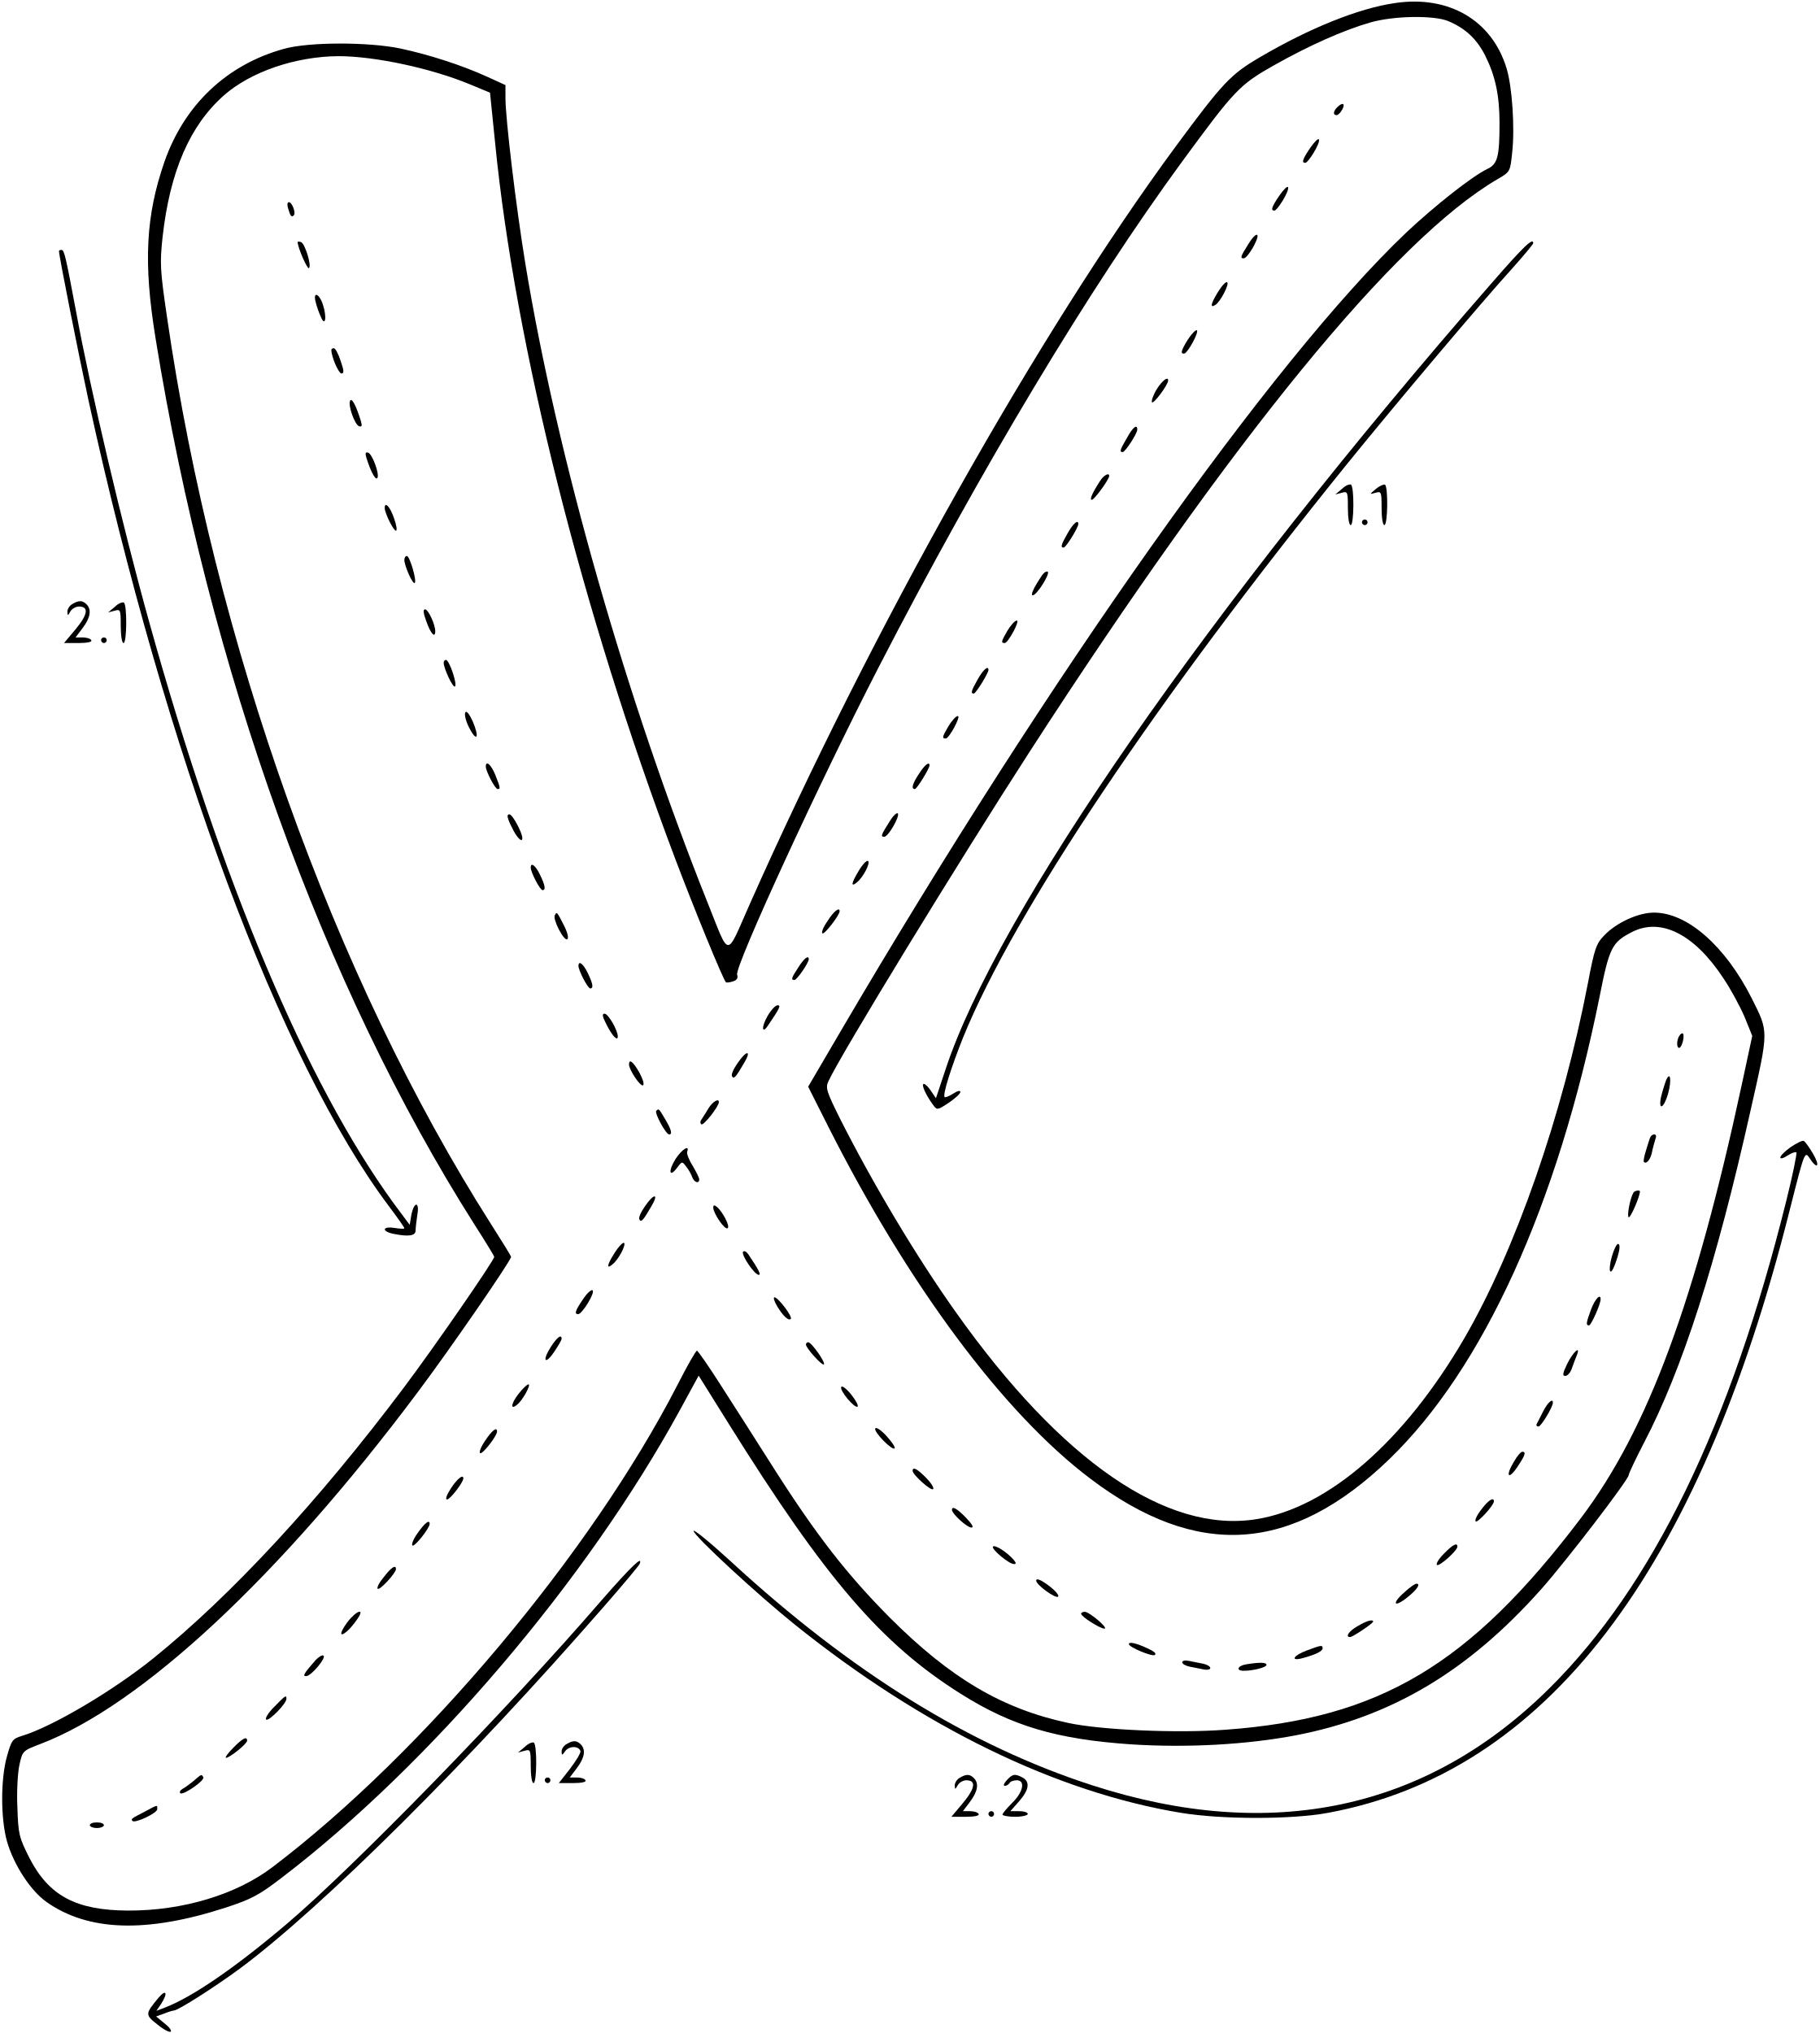
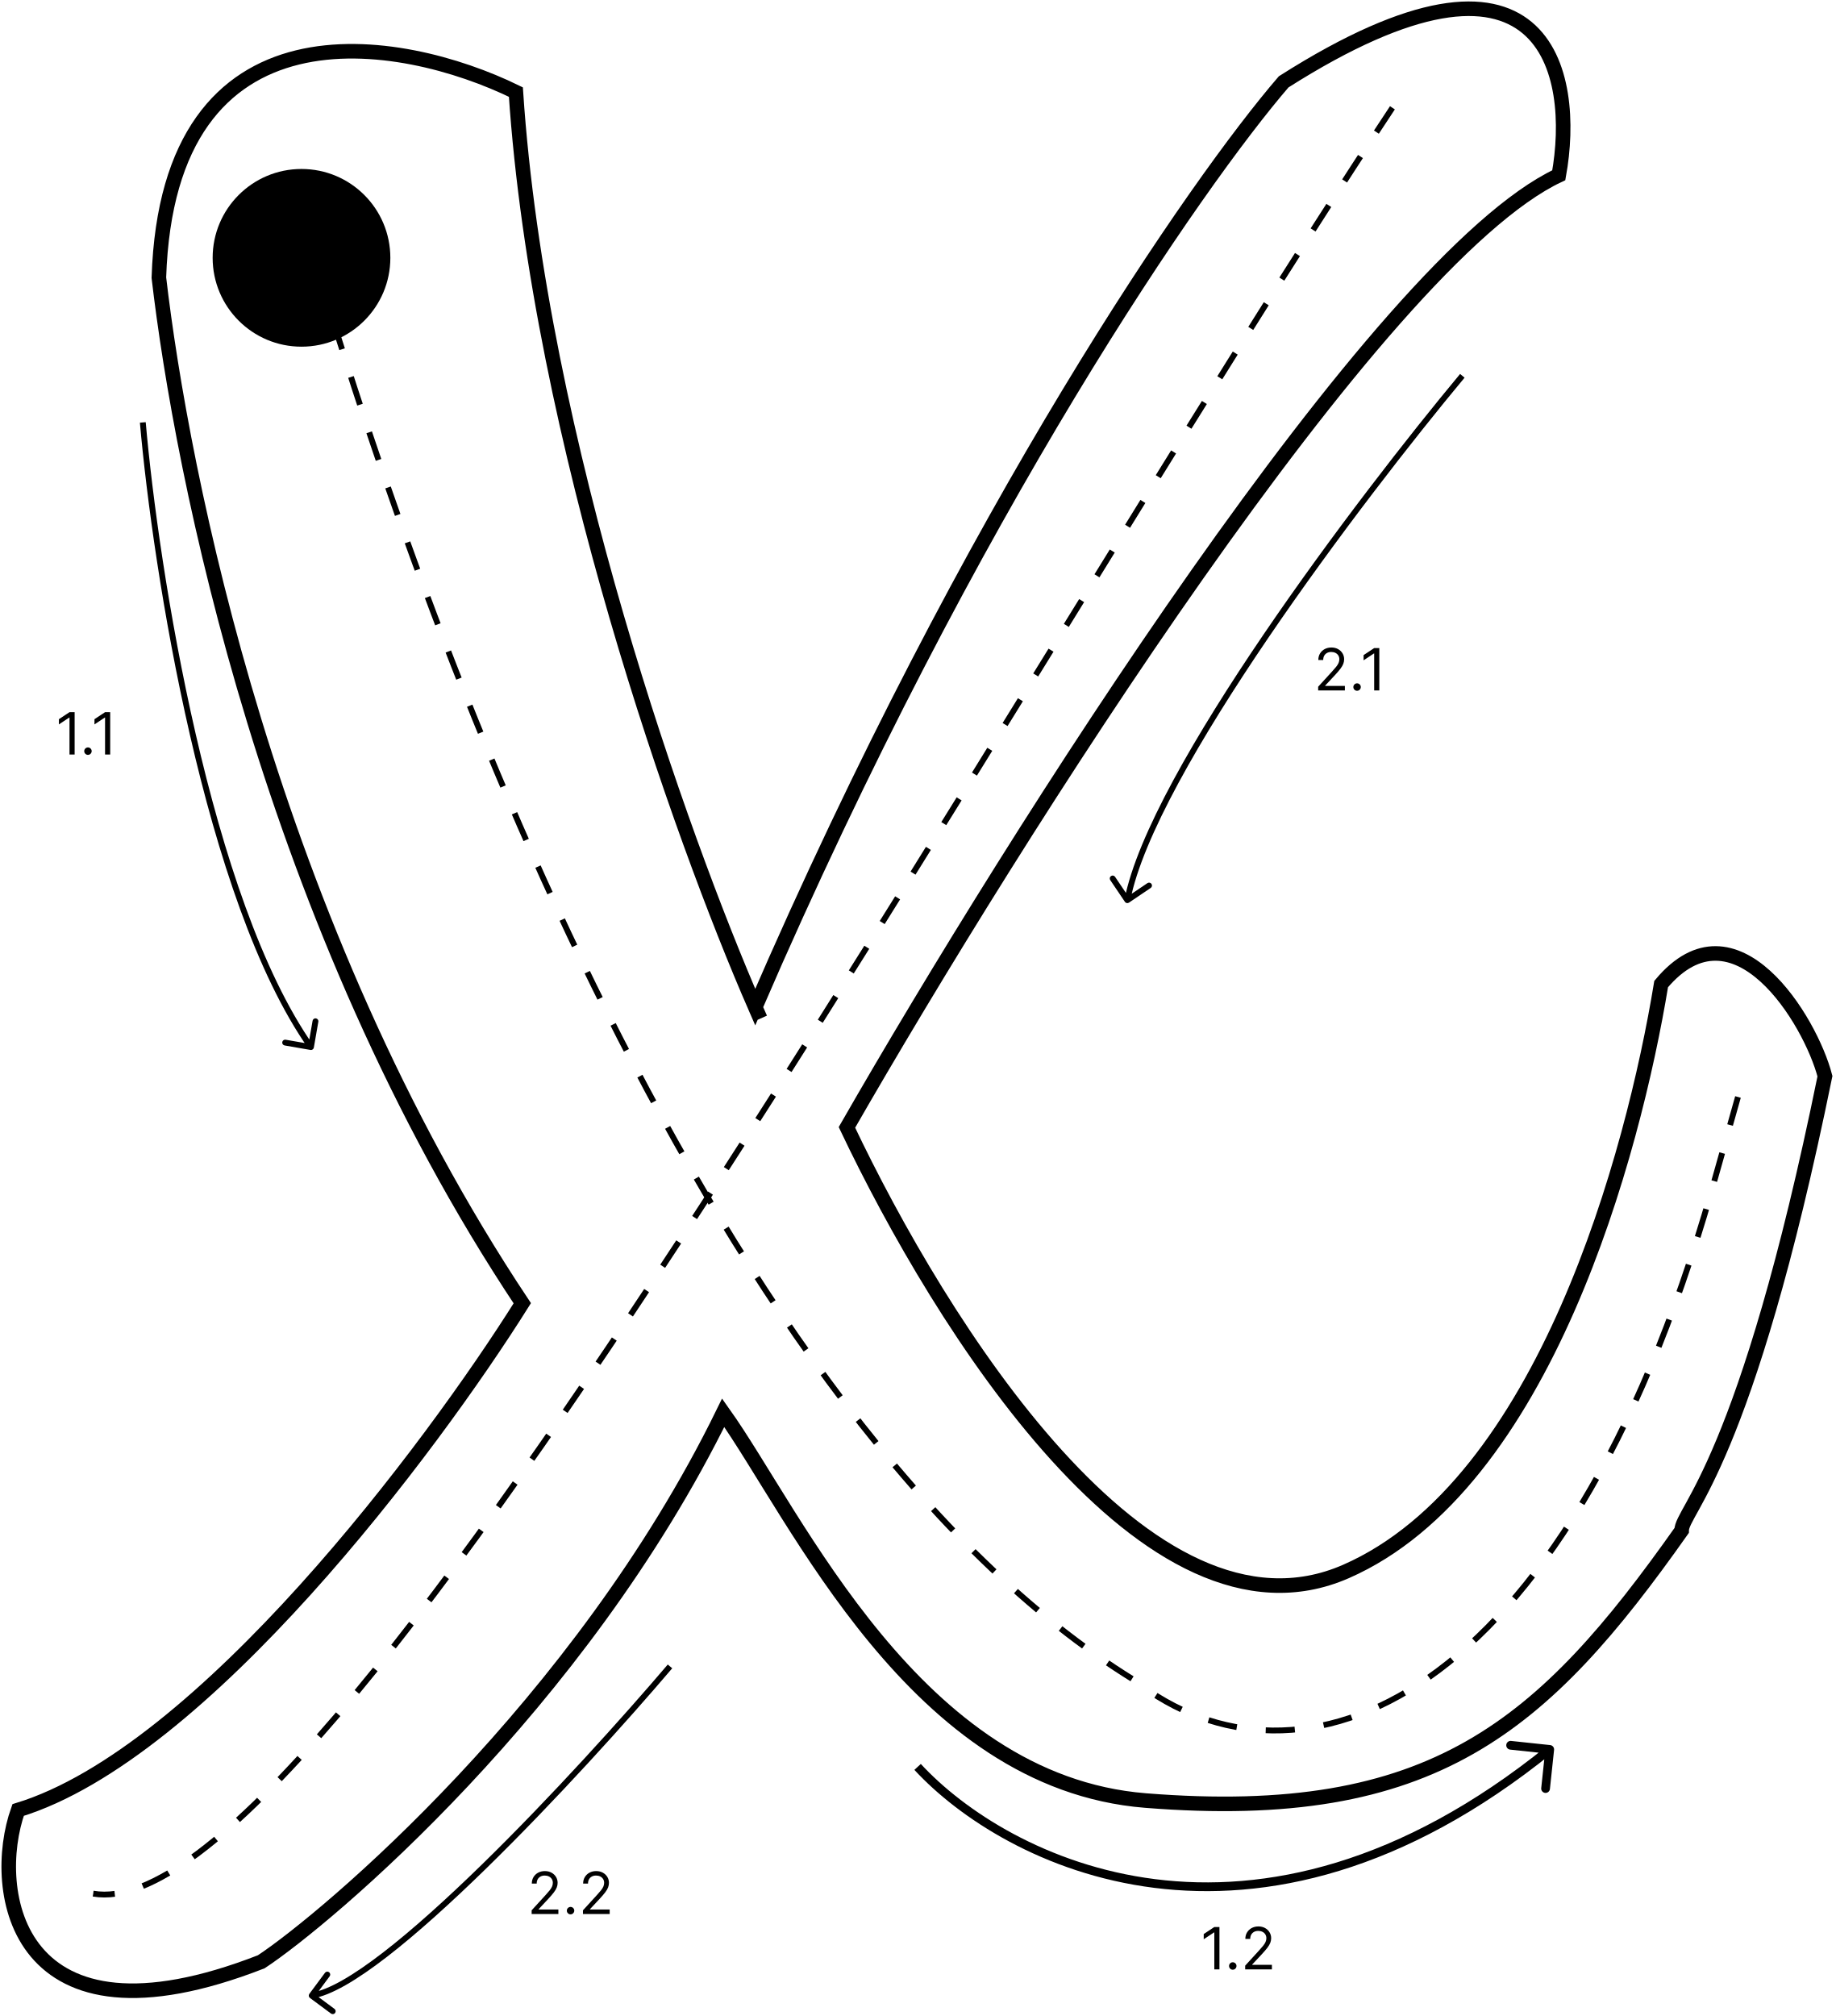
- <svg xmlns="http://www.w3.org/2000/svg" version="1.0" width="648pt" height="724pt" viewBox="0 0 648 724" preserveAspectRatio="xMidYMid meet">
-   <g transform="translate(0,724) scale(0.1,-0.1)" fill="#000000" stroke="none">
-     <path d="M4967 7229 c-130 -19 -303 -89 -479 -192 -106 -62 -133 -91 -300 -317 -490 -665 -1082 -1718 -1519 -2702 -85 -192 -69 -193 -149 7 -290 725 -536 1587 -649 2275 -33 201 -71 517 -71 591 l0 46 -68 31 c-86 39 -202 77 -305 99 -113 24 -328 24 -416 -1 -203 -56 -354 -199 -425 -401 -67 -193 -76 -360 -32 -630 190 -1177 597 -2308 1137 -3158 38 -59 69 -110 69 -113 0 -12 -213 -321 -323 -467 -301 -401 -613 -738 -889 -961 -143 -116 -363 -246 -470 -278 -33 -10 -37 -15 -53 -72 -23 -81 -23 -222 0 -304 24 -83 83 -174 140 -215 149 -105 355 -112 637 -21 92 30 119 44 200 106 528 403 1088 1060 1419 1666 l67 123 108 -173 c344 -551 543 -783 827 -961 181 -114 341 -161 604 -179 202 -13 413 -1 587 32 342 66 614 228 874 520 89 100 312 391 312 407 0 5 24 56 54 114 137 262 258 638 381 1189 64 284 64 273 3 395 -94 186 -229 305 -348 305 -56 0 -134 -36 -177 -81 -29 -30 -35 -48 -58 -169 -91 -473 -259 -954 -441 -1267 -214 -367 -484 -602 -739 -643 -319 -52 -694 206 -1069 734 -141 198 -297 459 -416 695 -46 93 -51 107 -40 130 41 91 464 783 718 1176 723 1118 1300 1824 1665 2037 45 26 45 27 52 94 10 89 0 236 -20 301 -52 171 -206 261 -398 232z m190 -64 c62 -26 102 -64 132 -123 36 -72 51 -142 51 -240 0 -121 -7 -147 -44 -164 -54 -26 -187 -131 -289 -227 -476 -453 -1270 -1575 -2016 -2848 l-113 -193 71 -141 c287 -568 625 -1022 934 -1255 381 -288 717 -266 1065 70 334 323 598 902 748 1645 35 177 44 195 116 232 102 52 221 -7 324 -163 26 -38 60 -101 76 -138 l28 -69 -35 -163 c-168 -783 -337 -1239 -575 -1554 -396 -523 -716 -714 -1266 -754 -171 -13 -442 -1 -559 24 -235 50 -420 159 -636 375 -151 152 -260 291 -414 533 -57 90 -140 220 -185 290 -45 71 -85 128 -88 128 -4 0 -36 -56 -71 -125 -307 -596 -903 -1306 -1439 -1713 -129 -99 -322 -157 -517 -156 -185 1 -281 53 -350 187 -37 73 -40 85 -43 179 -3 56 1 124 7 152 11 51 12 51 74 75 359 136 853 596 1343 1251 118 157 334 471 334 484 0 3 -32 55 -71 116 -559 878 -986 2071 -1154 3229 -25 170 -26 193 -16 287 26 233 97 397 218 504 95 84 255 139 408 140 129 0 331 -43 470 -101 l70 -29 18 -177 c71 -722 310 -1673 641 -2550 68 -180 171 -431 181 -441 2 -2 13 -1 25 3 14 4 19 12 15 24 -9 29 293 685 502 1091 367 712 752 1353 1083 1805 187 255 204 273 326 342 124 70 249 126 344 153 83 24 226 26 277 5z" />
-     <path d="M4762 6858 c-14 -14 -16 -28 -2 -28 5 0 14 9 20 20 12 22 1 27 -18 8z" />
-     <path d="M4667 6715 c-28 -41 -33 -55 -19 -55 11 0 54 70 49 83 -2 6 -15 -7 -30 -28z" />
-     <path d="M4557 6545 c-28 -41 -33 -55 -19 -55 11 0 54 70 49 83 -2 6 -15 -7 -30 -28z" />
-     <path d="M1026 6498 c8 -28 12 -33 20 -25 9 8 -6 47 -17 47 -6 0 -7 -10 -3 -22z" />
-     <path d="M4447 6373 c-29 -46 -32 -53 -18 -53 14 0 53 68 49 82 -3 7 -17 -6 -31 -29z" />
-     <path d="M1060 6378 c0 -19 34 -97 40 -93 11 7 -14 88 -28 93 -7 2 -12 2 -12 0z" />
-     <path d="M4336 6198 c-25 -41 -27 -56 -8 -44 18 11 51 75 42 81 -5 3 -20 -14 -34 -37z" />
-     <path d="M1124 6165 c3 -13 11 -37 18 -52 16 -40 23 -4 8 42 -13 40 -36 49 -26 10z" />
-     <path d="M4229 6029 c-24 -39 -26 -50 -11 -48 12 3 53 77 44 83 -4 2 -19 -13 -33 -35z" />
-     <path d="M1180 5994 c0 -25 26 -84 36 -84 10 0 9 10 -3 45 -8 25 -19 45 -24 45 -5 0 -9 -3 -9 -6z" />
-     <path d="M4120 5855 c-12 -19 -20 -41 -18 -47 4 -11 58 62 58 77 0 16 -21 0 -40 -30z" />
-     <path d="M1247 5813 c-9 -14 16 -86 32 -91 10 -3 11 2 6 19 -17 55 -32 83 -38 72z" />
-     <path d="M4013 5680 c-25 -42 -27 -50 -15 -50 9 0 52 66 52 80 0 21 -16 9 -37 -30z" />
-     <path d="M1305 5609 c16 -51 33 -81 39 -71 8 14 -18 85 -33 90 -10 3 -11 -2 -6 -19z" />
-     <path d="M3918 5528 c-28 -43 -39 -68 -30 -68 9 0 62 73 62 85 0 13 -19 3 -32 -17z" />
-     <path d="M1370 5431 c0 -18 31 -81 40 -81 5 0 2 20 -7 45 -13 39 -33 61 -33 36z" />
-     <path d="M3802 5341 c-24 -42 -26 -51 -14 -51 8 0 52 71 52 84 0 18 -19 1 -38 -33z" />
-     <path d="M1440 5246 c0 -21 30 -89 37 -82 8 8 -18 96 -28 96 -5 0 -9 -6 -9 -14z" />
-     <path d="M3708 5187 c-28 -42 -39 -67 -30 -67 14 0 63 78 53 84 -5 3 -15 -4 -23 -17z" />
-     <path d="M1519 5025 c15 -42 31 -59 31 -33 0 24 -25 78 -36 78 -8 0 -7 -13 5 -45z" />
-     <path d="M3587 4993 c-22 -38 -23 -43 -9 -43 12 0 55 80 43 80 -7 0 -22 -17 -34 -37z" />
-     <path d="M1580 4880 c0 -21 33 -90 40 -85 10 6 -20 95 -32 95 -4 0 -8 -4 -8 -10z" />
-     <path d="M3482 4821 c-24 -42 -26 -51 -14 -51 7 0 52 73 52 84 0 18 -19 1 -38 -33z" />
-     <path d="M1657 4703 c-4 -7 2 -32 14 -55 28 -54 37 -34 12 24 -12 26 -22 38 -26 31z" />
-     <path d="M3377 4653 c-22 -38 -23 -43 -9 -43 12 0 55 80 43 80 -7 0 -22 -17 -34 -37z" />
-     <path d="M1730 4510 c0 -16 33 -80 42 -80 11 0 10 4 -8 50 -15 37 -34 54 -34 30z" />
-     <path d="M3273 4485 c-24 -36 -29 -55 -15 -55 7 0 52 73 52 84 0 16 -17 2 -37 -29z" />
-     <path d="M3167 4313 c-29 -46 -32 -53 -18 -53 14 0 53 68 49 82 -3 7 -17 -6 -31 -29z" />
-     <path d="M1822 4295 c18 -38 38 -58 38 -40 0 20 -35 85 -46 85 -10 0 -9 -11 8 -45z" />
-     <path d="M3057 4137 c-26 -43 -28 -58 -5 -39 22 18 49 70 39 76 -5 3 -20 -13 -34 -37z" />
-     <path d="M1890 4150 c0 -16 33 -80 42 -80 12 0 10 16 -9 55 -16 33 -33 46 -33 25z" />
-     <path d="M2947 3960 c-15 -21 -23 -41 -18 -44 7 -5 61 65 61 79 0 16 -21 0 -43 -35z" />
-     <path d="M1976 3981 c-9 -14 32 -93 44 -86 6 4 1 24 -11 48 -26 51 -26 51 -33 38z" />
-     <path d="M2843 3795 c-25 -38 -27 -45 -14 -45 9 0 51 61 51 74 0 16 -17 3 -37 -29z" />
-     <path d="M2060 3800 c0 -16 33 -80 42 -80 12 0 10 16 -9 55 -16 33 -33 46 -33 25z" />
-     <path d="M2733 3621 c-22 -38 -20 -66 2 -33 42 62 47 72 34 72 -8 0 -24 -18 -36 -39z" />
-     <path d="M2160 3591 c20 -40 40 -61 40 -42 0 22 -34 81 -47 81 -10 0 -8 -10 7 -39z" />
-     <path d="M5975 3539 c-6 -19 0 -38 9 -28 10 12 16 49 7 49 -5 0 -13 -9 -16 -21z" />
-     <path d="M2626 3453 c-14 -20 -23 -40 -19 -46 6 -11 13 -4 42 46 29 48 10 49 -23 0z" />
-     <path d="M2240 3449 c0 -19 41 -80 50 -74 5 3 -1 23 -13 45 -22 39 -37 51 -37 29z" />
-     <path d="M5932 3390 c-5 -14 -13 -40 -17 -57 -10 -50 10 -40 25 11 14 50 8 86 -8 46z" />
-     <path d="M2523 3293 c-9 -16 -21 -33 -25 -40 -5 -6 -5 -14 0 -17 8 -5 62 64 62 79 0 15 -22 2 -37 -22z" />
-     <path d="M2337 3284 c-7 -7 34 -84 46 -84 12 0 8 17 -14 54 -23 39 -23 39 -32 30z" />
-     <path d="M5876 3188 c-3 -7 -9 -28 -15 -47 -6 -19 -9 -36 -7 -39 9 -9 24 9 29 35 3 16 9 36 12 46 4 10 3 17 -4 17 -7 0 -13 -6 -15 -12z" />
-     <path d="M2406 3113 c-27 -43 -23 -69 5 -32 18 24 18 24 33 4 9 -11 18 -28 21 -37 7 -19 25 -25 25 -8 0 6 -11 27 -23 48 -13 20 -22 43 -20 50 10 27 -18 10 -41 -25z" />
-     <path d="M5817 2993 c-12 -20 -24 -83 -17 -88 6 -4 40 74 40 92 0 6 -19 3 -23 -4z" />
-     <path d="M2296 2943 c-14 -20 -23 -40 -19 -46 6 -11 13 -4 42 46 29 48 10 49 -23 0z" />
-     <path d="M2540 2940 c0 -21 41 -81 51 -74 10 6 -17 58 -38 76 -9 7 -13 7 -13 -2z" />
-     <path d="M2188 2777 c-27 -42 -29 -59 -6 -39 21 17 49 70 40 76 -4 2 -20 -14 -34 -37z" />
-     <path d="M5740 2765 c-14 -50 -7 -74 10 -31 18 47 22 76 12 76 -5 0 -15 -20 -22 -45z" />
-     <path d="M2646 2782 c-7 -11 41 -82 56 -82 9 0 0 18 -37 73 -7 10 -15 14 -19 9z" />
-     <path d="M2076 2613 c-27 -40 -32 -53 -17 -53 14 0 62 78 51 85 -5 3 -20 -11 -34 -32z" />
-     <path d="M2767 2589 c21 -35 41 -54 49 -46 8 7 -45 77 -58 77 -5 0 -1 -14 9 -31z" />
-     <path d="M5666 2577 c-18 -49 -19 -57 -7 -57 7 0 41 75 41 93 0 22 -20 1 -34 -36z" />
-     <path d="M1962 2444 c-32 -50 -22 -67 11 -19 15 22 27 43 27 47 0 18 -16 6 -38 -28z" />
-     <path d="M2870 2452 c0 -13 58 -77 64 -71 7 6 -44 79 -56 79 -4 0 -8 -4 -8 -8z" />
-     <path d="M5582 2385 c-17 -35 -19 -45 -8 -45 8 0 19 12 24 28 5 15 13 35 17 45 15 37 -12 14 -33 -28z" />
-     <path d="M1845 2274 c-26 -34 -28 -57 -3 -36 20 16 50 72 40 72 -5 0 -22 -16 -37 -36z" />
-     <path d="M2996 2301 c-8 -12 49 -79 58 -70 4 3 -7 23 -23 43 -16 20 -32 32 -35 27z" />
-     <path d="M5495 2213 c-11 -21 -21 -41 -23 -45 -2 -5 1 -8 7 -8 9 0 51 69 51 85 0 17 -19 0 -35 -32z" />
-     <path d="M3117 2153 c-7 -11 60 -80 69 -71 3 4 -10 23 -29 44 -18 20 -37 33 -40 27z" />
-     <path d="M1728 2110 c-15 -22 -23 -42 -18 -45 8 -5 60 61 60 77 0 18 -17 5 -42 -32z" />
-     <path d="M5391 2034 c-31 -51 -20 -66 12 -19 28 42 33 55 18 55 -5 0 -19 -16 -30 -36z" />
-     <path d="M3250 2002 c0 -14 66 -73 73 -65 4 4 -7 22 -25 40 -31 32 -48 41 -48 25z" />
-     <path d="M1606 1940 c-16 -25 -21 -40 -14 -40 11 0 58 61 58 75 0 16 -21 0 -44 -35z" />
-     <path d="M5275 1864 c-15 -19 -24 -38 -20 -42 6 -7 64 56 65 71 0 17 -20 5 -45 -29z" />
-     <path d="M3390 1863 c0 -14 54 -63 69 -63 10 0 3 12 -19 35 -32 33 -50 43 -50 28z" />
-     <path d="M1487 1780 c-15 -21 -23 -41 -18 -44 8 -5 61 62 61 77 0 17 -17 4 -43 -33z" />
-     <path d="M3536 1732 c-6 -9 57 -62 75 -62 8 0 8 4 -1 15 -22 26 -68 56 -74 47z" />
-     <path d="M5142 1707 c-18 -18 -29 -36 -25 -40 7 -8 73 51 73 65 0 16 -17 7 -48 -25z" />
-     <path d="M1367 1624 c-16 -19 -26 -38 -22 -42 7 -7 65 56 65 70 0 17 -16 7 -43 -28z" />
-     <path d="M3690 1611 c0 -15 69 -65 78 -57 6 7 -24 36 -60 57 -12 6 -18 6 -18 0z" />
-     <path d="M5003 1571 c-47 -40 -41 -59 7 -21 37 29 51 51 33 50 -5 -1 -23 -13 -40 -29z" />
-     <path d="M1237 1463 c-28 -38 -29 -56 -2 -33 9 7 25 26 36 42 31 43 0 35 -34 -9z" />
-     <path d="M3850 1493 c1 -11 68 -53 83 -53 16 1 -54 60 -70 60 -7 0 -13 -3 -13 -7z" />
-     <path d="M4833 1448 c-31 -18 -43 -38 -25 -38 9 0 82 49 82 55 0 10 -26 2 -57 -17z" />
-     <path d="M4020 1385 c0 -11 82 -45 92 -39 8 5 -3 14 -28 25 -39 18 -64 23 -64 14z" />
-     <path d="M4653 1362 c-46 -17 -59 -38 -18 -28 46 12 75 25 75 36 0 12 -4 12 -57 -8z" />
-     <path d="M1123 1327 c-41 -47 -47 -57 -32 -56 18 1 72 66 61 73 -5 3 -18 -5 -29 -17z" />
-     <path d="M4210 1320 c0 -5 11 -12 25 -15 14 -3 36 -7 50 -10 14 -3 25 -1 25 5 0 5 -11 12 -25 15 -14 3 -36 7 -50 10 -14 3 -25 1 -25 -5z" />
-     <path d="M4438 1313 c-31 -5 -38 -23 -9 -23 34 0 81 12 81 21 0 9 -22 10 -72 2z" />
-     <path d="M976 1161 c-21 -21 -33 -41 -28 -45 10 -6 72 57 72 74 0 15 -3 13 -44 -29z" />
-     <path d="M830 1015 c-19 -19 -30 -35 -25 -35 13 0 75 50 75 61 0 17 -16 9 -50 -26z" />
-     <path d="M691 899 c-13 -11 -31 -24 -40 -29 -9 -5 -13 -12 -9 -16 10 -9 89 46 82 57 -7 11 -5 12 -33 -12z" />
-     <path d="M515 788 c-47 -24 -50 -26 -43 -33 9 -9 88 28 88 42 0 16 3 17 -45 -9z" />
-     <path d="M320 740 c0 -5 11 -10 25 -10 14 0 25 5 25 10 0 6 -11 10 -25 10 -14 0 -25 -4 -25 -10z" />
-     <path d="M5313 6233 c-1008 -1155 -1764 -2245 -1947 -2805 l-33 -99 -17 25 c-9 14 -21 26 -26 26 -11 0 7 -40 33 -75 14 -19 15 -19 56 8 22 15 41 32 41 38 0 7 -11 4 -26 -6 -14 -9 -28 -14 -30 -12 -8 8 24 108 66 213 183 449 688 1202 1373 2049 177 218 468 563 584 691 40 45 73 84 73 88 0 21 -33 -10 -147 -141z" />
-     <path d="M210 6346 c0 -17 70 -369 105 -531 275 -1261 684 -2358 1071 -2872 30 -40 54 -74 54 -77 0 -3 -16 -2 -35 1 -44 7 -47 -12 -4 -21 55 -11 79 -7 79 12 0 9 3 34 6 55 9 48 -11 50 -21 1 l-6 -36 -58 78 c-312 430 -612 1143 -870 2070 -94 337 -209 825 -260 1104 -37 197 -42 220 -52 220 -5 0 -9 -2 -9 -4z" />
-     <path d="M4779 5499 l-24 -20 23 6 c21 6 22 4 22 -54 0 -34 4 -61 10 -61 12 0 13 137 1 144 -5 3 -20 -3 -32 -15z" />
-     <path d="M4900 5499 c-24 -20 -24 -20 -2 -14 21 6 22 4 22 -54 0 -34 4 -61 10 -61 12 0 14 136 2 144 -4 2 -19 -4 -32 -15z" />
-     <path d="M4850 5380 c0 -5 5 -10 10 -10 6 0 10 5 10 10 0 6 -4 10 -10 10 -5 0 -10 -4 -10 -10z" />
-     <path d="M258 5089 c-10 -5 -18 -18 -18 -27 1 -16 1 -16 11 1 5 9 19 17 30 17 36 0 32 -28 -11 -80 l-42 -50 52 0 c31 0 49 4 45 10 -3 6 -17 10 -31 10 l-25 0 25 33 c28 37 33 66 14 85 -14 14 -27 15 -50 1z" />
-     <path d="M409 5079 l-24 -20 23 6 c21 6 22 4 22 -54 0 -34 4 -61 10 -61 12 0 13 137 1 144 -5 3 -20 -3 -32 -15z" />
-     <path d="M360 4960 c0 -5 5 -10 10 -10 6 0 10 5 10 10 0 6 -4 10 -10 10 -5 0 -10 -4 -10 -10z" />
-     <path d="M6377 3155 c-20 -14 -37 -31 -37 -37 0 -6 11 -3 26 7 14 9 28 14 31 11 3 -3 -13 -81 -36 -173 -199 -801 -476 -1370 -841 -1733 -438 -436 -993 -554 -1630 -348 -436 141 -858 402 -1287 797 -73 67 -133 116 -133 109 0 -17 230 -229 361 -334 456 -366 932 -597 1375 -670 146 -24 394 -24 523 0 775 143 1320 854 1645 2149 52 206 53 208 70 183 28 -44 39 -29 12 16 -14 24 -29 44 -33 45 -5 2 -25 -8 -46 -22z" />
-     <path d="M2144 1543 c-338 -392 -891 -959 -1127 -1158 -183 -155 -334 -258 -431 -295 l-29 -11 17 25 c25 39 18 54 -10 21 -47 -57 -48 -60 -3 -95 22 -18 43 -29 47 -25 4 4 -6 17 -23 30 l-29 24 28 10 c15 6 31 11 35 11 15 0 148 85 236 150 292 217 812 734 1295 1288 69 79 127 148 128 153 12 31 -29 -8 -134 -128z" />
-     <path d="M1869 1019 l-24 -20 23 6 c21 6 22 4 22 -54 0 -34 4 -61 10 -61 12 0 13 137 1 144 -5 3 -20 -3 -32 -15z" />
-     <path d="M2018 1029 c-10 -5 -18 -17 -18 -26 0 -15 2 -15 13 1 14 19 48 19 54 0 2 -6 -15 -34 -37 -63 l-40 -51 50 0 c32 0 49 4 45 10 -3 6 -17 10 -31 10 l-25 0 25 33 c28 37 33 66 14 85 -14 14 -27 15 -50 1z" />
-     <path d="M3418 909 c-10 -5 -18 -18 -18 -27 1 -16 1 -16 11 1 5 9 19 17 30 17 36 0 32 -28 -11 -80 l-42 -50 52 0 c31 0 49 4 45 10 -3 6 -17 10 -31 10 l-25 0 25 33 c28 37 33 66 14 85 -14 14 -27 15 -50 1z" />
-     <path d="M3585 900 c-10 -11 -13 -20 -7 -20 6 0 14 5 17 10 3 6 15 10 26 10 31 0 23 -42 -16 -80 -19 -19 -35 -38 -35 -42 0 -4 20 -8 45 -8 25 0 45 5 45 10 0 6 -14 10 -31 10 l-31 0 31 35 c36 41 40 70 12 85 -27 14 -35 13 -56 -10z" />
-     <path d="M1940 900 c0 -5 5 -10 10 -10 6 0 10 5 10 10 0 6 -4 10 -10 10 -5 0 -10 -4 -10 -10z" />
-     <path d="M3520 780 c0 -5 5 -10 10 -10 6 0 10 5 10 10 0 6 -4 10 -10 10 -5 0 -10 -4 -10 -10z" />
-   </g>
+ <svg xmlns="http://www.w3.org/2000/svg" width="630" height="692" viewBox="0 0 630 692" fill="none">
+   <path d="M452.506 237V235.722L457.307 230.466C457.87 229.85 458.334 229.315 458.699 228.861C459.063 228.402 459.333 227.971 459.509 227.568C459.688 227.161 459.778 226.735 459.778 226.29C459.778 225.778 459.655 225.336 459.409 224.962C459.168 224.588 458.836 224.299 458.415 224.095C457.993 223.892 457.52 223.79 456.994 223.79C456.436 223.79 455.948 223.906 455.531 224.138C455.119 224.365 454.8 224.685 454.572 225.097C454.35 225.509 454.239 225.991 454.239 226.545H452.562C452.562 225.693 452.759 224.945 453.152 224.301C453.545 223.657 454.08 223.155 454.757 222.795C455.439 222.436 456.204 222.256 457.051 222.256C457.903 222.256 458.659 222.436 459.317 222.795C459.975 223.155 460.491 223.641 460.865 224.251C461.239 224.862 461.426 225.542 461.426 226.29C461.426 226.825 461.329 227.348 461.135 227.859C460.946 228.366 460.614 228.932 460.141 229.557C459.672 230.177 459.021 230.935 458.188 231.83L454.92 235.324V235.438H461.682V237H452.506ZM465.865 237.114C465.515 237.114 465.214 236.988 464.963 236.737C464.712 236.486 464.587 236.186 464.587 235.835C464.587 235.485 464.712 235.184 464.963 234.933C465.214 234.682 465.515 234.557 465.865 234.557C466.215 234.557 466.516 234.682 466.767 234.933C467.018 235.184 467.143 235.485 467.143 235.835C467.143 236.067 467.084 236.28 466.966 236.474C466.852 236.669 466.698 236.825 466.504 236.943C466.315 237.057 466.102 237.114 465.865 237.114ZM473.498 222.455V237H471.737V224.301H471.652L468.1 226.659V224.869L471.737 222.455H473.498Z" fill="black" />
+   <path d="M25.619 244.455V259H23.858V246.301H23.773L20.222 248.659V246.869L23.858 244.455H25.619ZM30.193 259.114C29.843 259.114 29.542 258.988 29.291 258.737C29.04 258.486 28.915 258.186 28.915 257.835C28.915 257.485 29.04 257.184 29.291 256.933C29.542 256.682 29.843 256.557 30.193 256.557C30.544 256.557 30.844 256.682 31.095 256.933C31.346 257.184 31.472 257.485 31.472 257.835C31.472 258.067 31.412 258.28 31.294 258.474C31.18 258.669 31.026 258.825 30.832 258.943C30.643 259.057 30.43 259.114 30.193 259.114ZM37.826 244.455V259H36.065V246.301H35.98L32.429 248.659V246.869L36.065 244.455H37.826Z" fill="black" />
+   <path d="M418.619 661.455V676H416.858V663.301H416.773L413.222 665.659V663.869L416.858 661.455H418.619ZM423.193 676.114C422.843 676.114 422.542 675.988 422.291 675.737C422.04 675.486 421.915 675.186 421.915 674.835C421.915 674.485 422.04 674.184 422.291 673.933C422.542 673.682 422.843 673.557 423.193 673.557C423.544 673.557 423.844 673.682 424.095 673.933C424.346 674.184 424.472 674.485 424.472 674.835C424.472 675.067 424.412 675.28 424.294 675.474C424.18 675.669 424.027 675.825 423.832 675.943C423.643 676.057 423.43 676.114 423.193 676.114ZM427.451 676V674.722L432.252 669.466C432.816 668.85 433.28 668.315 433.644 667.861C434.009 667.402 434.279 666.971 434.454 666.568C434.634 666.161 434.724 665.735 434.724 665.29C434.724 664.778 434.601 664.336 434.354 663.962C434.113 663.588 433.781 663.299 433.36 663.095C432.939 662.892 432.465 662.79 431.94 662.79C431.381 662.79 430.893 662.906 430.477 663.138C430.065 663.365 429.745 663.685 429.518 664.097C429.295 664.509 429.184 664.991 429.184 665.545H427.508C427.508 664.693 427.704 663.945 428.097 663.301C428.49 662.657 429.025 662.155 429.702 661.795C430.384 661.436 431.149 661.256 431.996 661.256C432.849 661.256 433.604 661.436 434.262 661.795C434.92 662.155 435.436 662.641 435.81 663.251C436.184 663.862 436.371 664.542 436.371 665.29C436.371 665.825 436.274 666.348 436.08 666.859C435.891 667.366 435.559 667.932 435.086 668.557C434.617 669.177 433.966 669.935 433.133 670.83L429.866 674.324V674.438H436.627V676H427.451Z" fill="black" />
+   <path d="M182.506 657V655.722L187.307 650.466C187.87 649.85 188.334 649.315 188.699 648.861C189.063 648.402 189.333 647.971 189.509 647.568C189.688 647.161 189.778 646.735 189.778 646.29C189.778 645.778 189.655 645.336 189.409 644.962C189.168 644.588 188.836 644.299 188.415 644.095C187.993 643.892 187.52 643.79 186.994 643.79C186.436 643.79 185.948 643.906 185.531 644.138C185.119 644.365 184.8 644.685 184.572 645.097C184.35 645.509 184.239 645.991 184.239 646.545H182.562C182.562 645.693 182.759 644.945 183.152 644.301C183.545 643.657 184.08 643.155 184.757 642.795C185.439 642.436 186.204 642.256 187.051 642.256C187.903 642.256 188.659 642.436 189.317 642.795C189.975 643.155 190.491 643.641 190.865 644.251C191.239 644.862 191.426 645.542 191.426 646.29C191.426 646.825 191.329 647.348 191.135 647.859C190.946 648.366 190.614 648.932 190.141 649.557C189.672 650.177 189.021 650.935 188.188 651.83L184.92 655.324V655.438H191.682V657H182.506ZM195.865 657.114C195.515 657.114 195.214 656.988 194.963 656.737C194.712 656.486 194.587 656.186 194.587 655.835C194.587 655.485 194.712 655.184 194.963 654.933C195.214 654.682 195.515 654.557 195.865 654.557C196.215 654.557 196.516 654.682 196.767 654.933C197.018 655.184 197.143 655.485 197.143 655.835C197.143 656.067 197.084 656.28 196.966 656.474C196.852 656.669 196.698 656.825 196.504 656.943C196.315 657.057 196.102 657.114 195.865 657.114ZM200.123 657V655.722L204.924 650.466C205.487 649.85 205.951 649.315 206.316 648.861C206.681 648.402 206.951 647.971 207.126 647.568C207.306 647.161 207.396 646.735 207.396 646.29C207.396 645.778 207.272 645.336 207.026 644.962C206.785 644.588 206.453 644.299 206.032 644.095C205.611 643.892 205.137 643.79 204.612 643.79C204.053 643.79 203.565 643.906 203.148 644.138C202.737 644.365 202.417 644.685 202.19 645.097C201.967 645.509 201.856 645.991 201.856 646.545H200.18C200.18 645.693 200.376 644.945 200.769 644.301C201.162 643.657 201.697 643.155 202.374 642.795C203.056 642.436 203.821 642.256 204.668 642.256C205.521 642.256 206.276 642.436 206.934 642.795C207.592 643.155 208.108 643.641 208.482 644.251C208.856 644.862 209.043 645.542 209.043 646.29C209.043 646.825 208.946 647.348 208.752 647.859C208.563 648.366 208.231 648.932 207.758 649.557C207.289 650.177 206.638 650.935 205.805 651.83L202.538 655.324V655.438H209.299V657H200.123Z" fill="black" />
+   <path d="M106.579 360.4C107.123 360.495 107.641 360.13 107.736 359.586L109.279 350.72C109.374 350.176 109.01 349.658 108.465 349.563C107.921 349.468 107.404 349.833 107.309 350.377L105.937 358.258L98.055 356.886C97.511 356.792 96.993 357.156 96.899 357.7C96.804 358.244 97.168 358.762 97.713 358.857L106.579 360.4ZM48.029 145.087C50.237 170.321 55.776 211.321 65.218 252.352C74.652 293.347 88.015 334.52 105.933 359.99L107.569 358.84C89.89 333.71 76.595 292.869 67.167 251.904C57.748 210.974 52.223 170.067 50.021 144.913L48.029 145.087Z" fill="black" />
+   <path d="M386.171 309.559C386.48 310.017 387.102 310.138 387.559 309.829L395.019 304.794C395.477 304.485 395.598 303.863 395.289 303.405C394.98 302.948 394.358 302.827 393.9 303.136L387.269 307.612L382.794 300.981C382.485 300.523 381.863 300.402 381.405 300.711C380.948 301.02 380.827 301.642 381.136 302.1L386.171 309.559ZM501.232 128.36C483.816 149.272 457.166 183.37 433.804 217.714C422.124 234.886 411.256 252.134 402.774 267.834C394.302 283.514 388.169 297.726 386.018 308.81L387.982 309.19C390.072 298.417 396.084 284.423 404.533 268.784C412.972 253.165 423.799 235.98 435.458 218.839C458.776 184.559 485.385 150.514 502.768 129.64L501.232 128.36Z" fill="black" />
+   <path d="M106.197 684.404C105.868 684.848 105.961 685.474 106.404 685.803L113.633 691.165C114.077 691.494 114.703 691.401 115.032 690.957C115.361 690.513 115.268 689.887 114.825 689.558L108.399 684.793L113.165 678.367C113.494 677.923 113.401 677.297 112.957 676.968C112.513 676.639 111.887 676.732 111.558 677.175L106.197 684.404ZM229.239 571.352C213.862 589.411 189.266 616.728 165.458 639.977C153.552 651.603 141.86 662.195 131.627 670.101C126.511 674.055 121.775 677.324 117.571 679.713C113.352 682.111 109.739 683.583 106.853 684.011L107.147 685.989C110.394 685.508 114.261 683.895 118.56 681.452C122.873 679 127.69 675.67 132.85 671.684C143.17 663.71 154.924 653.058 166.855 641.408C190.719 618.104 215.358 590.739 230.761 572.648L229.239 571.352Z" fill="black" />
+   <path d="M261 349.643C260.432 348.37 259.851 347.052 259.256 345.689M259.256 345.689C234.061 287.954 184.994 150.737 177.097 31.605C137.562 12.277 57.702 -2.044 54.539 95.3C62.299 161.924 92.492 316.965 179.294 447.343C147.959 497.274 69.474 601.969 6.218 621.297C-3.592 648.825 4.988 706.424 89.681 673.391C112.084 658.602 199.061 585.447 248.261 484.94C273.592 520.522 314.152 611.716 393.222 618.042C492.06 625.949 529.838 592.564 577.28 525.354C577.28 518.326 599.244 502.951 626.479 369.41C621.501 350.228 595.554 307.56 570.251 337.782C560.734 395.767 530.235 509.54 462.059 539.411C393.883 569.282 322.661 454.191 290.74 386.981C348.139 286.972 472.907 89.326 535.109 60.158C541.406 25.455 531.331 -29.542 440.664 28.091C411.242 62.208 333.769 173.492 259.256 345.689Z" stroke="black" stroke-width="5" />
+   <path d="M478 37C340 245.5 110.5 663.5 32 650" stroke="black" stroke-width="2" stroke-dasharray="10 10" />
+   <path d="M103 72C145.756 222.062 245.749 488.171 389.344 576.707C445.39 620.725 536.747 586.211 587.433 409.138L599 368.122" stroke="black" stroke-width="2" stroke-dasharray="10 10" />
+   <path d="M533.492 600.659C533.579 599.835 532.982 599.096 532.159 599.008L518.734 597.582C517.91 597.494 517.172 598.091 517.084 598.915C516.996 599.738 517.593 600.477 518.417 600.565L530.35 601.833L529.082 613.766C528.994 614.59 529.591 615.328 530.415 615.416C531.238 615.504 531.977 614.907 532.065 614.083L533.492 600.659ZM313.898 607.517C329.029 623.917 358.093 643.206 396.25 648.013C434.465 652.828 481.658 643.097 532.943 601.667L531.057 599.333C480.342 640.303 433.951 649.739 396.625 645.037C359.24 640.327 330.804 621.417 316.102 605.483L313.898 607.517Z" fill="black" />
+   <circle cx="103.5" cy="88.5" r="30.5" fill="black" />
</svg>
